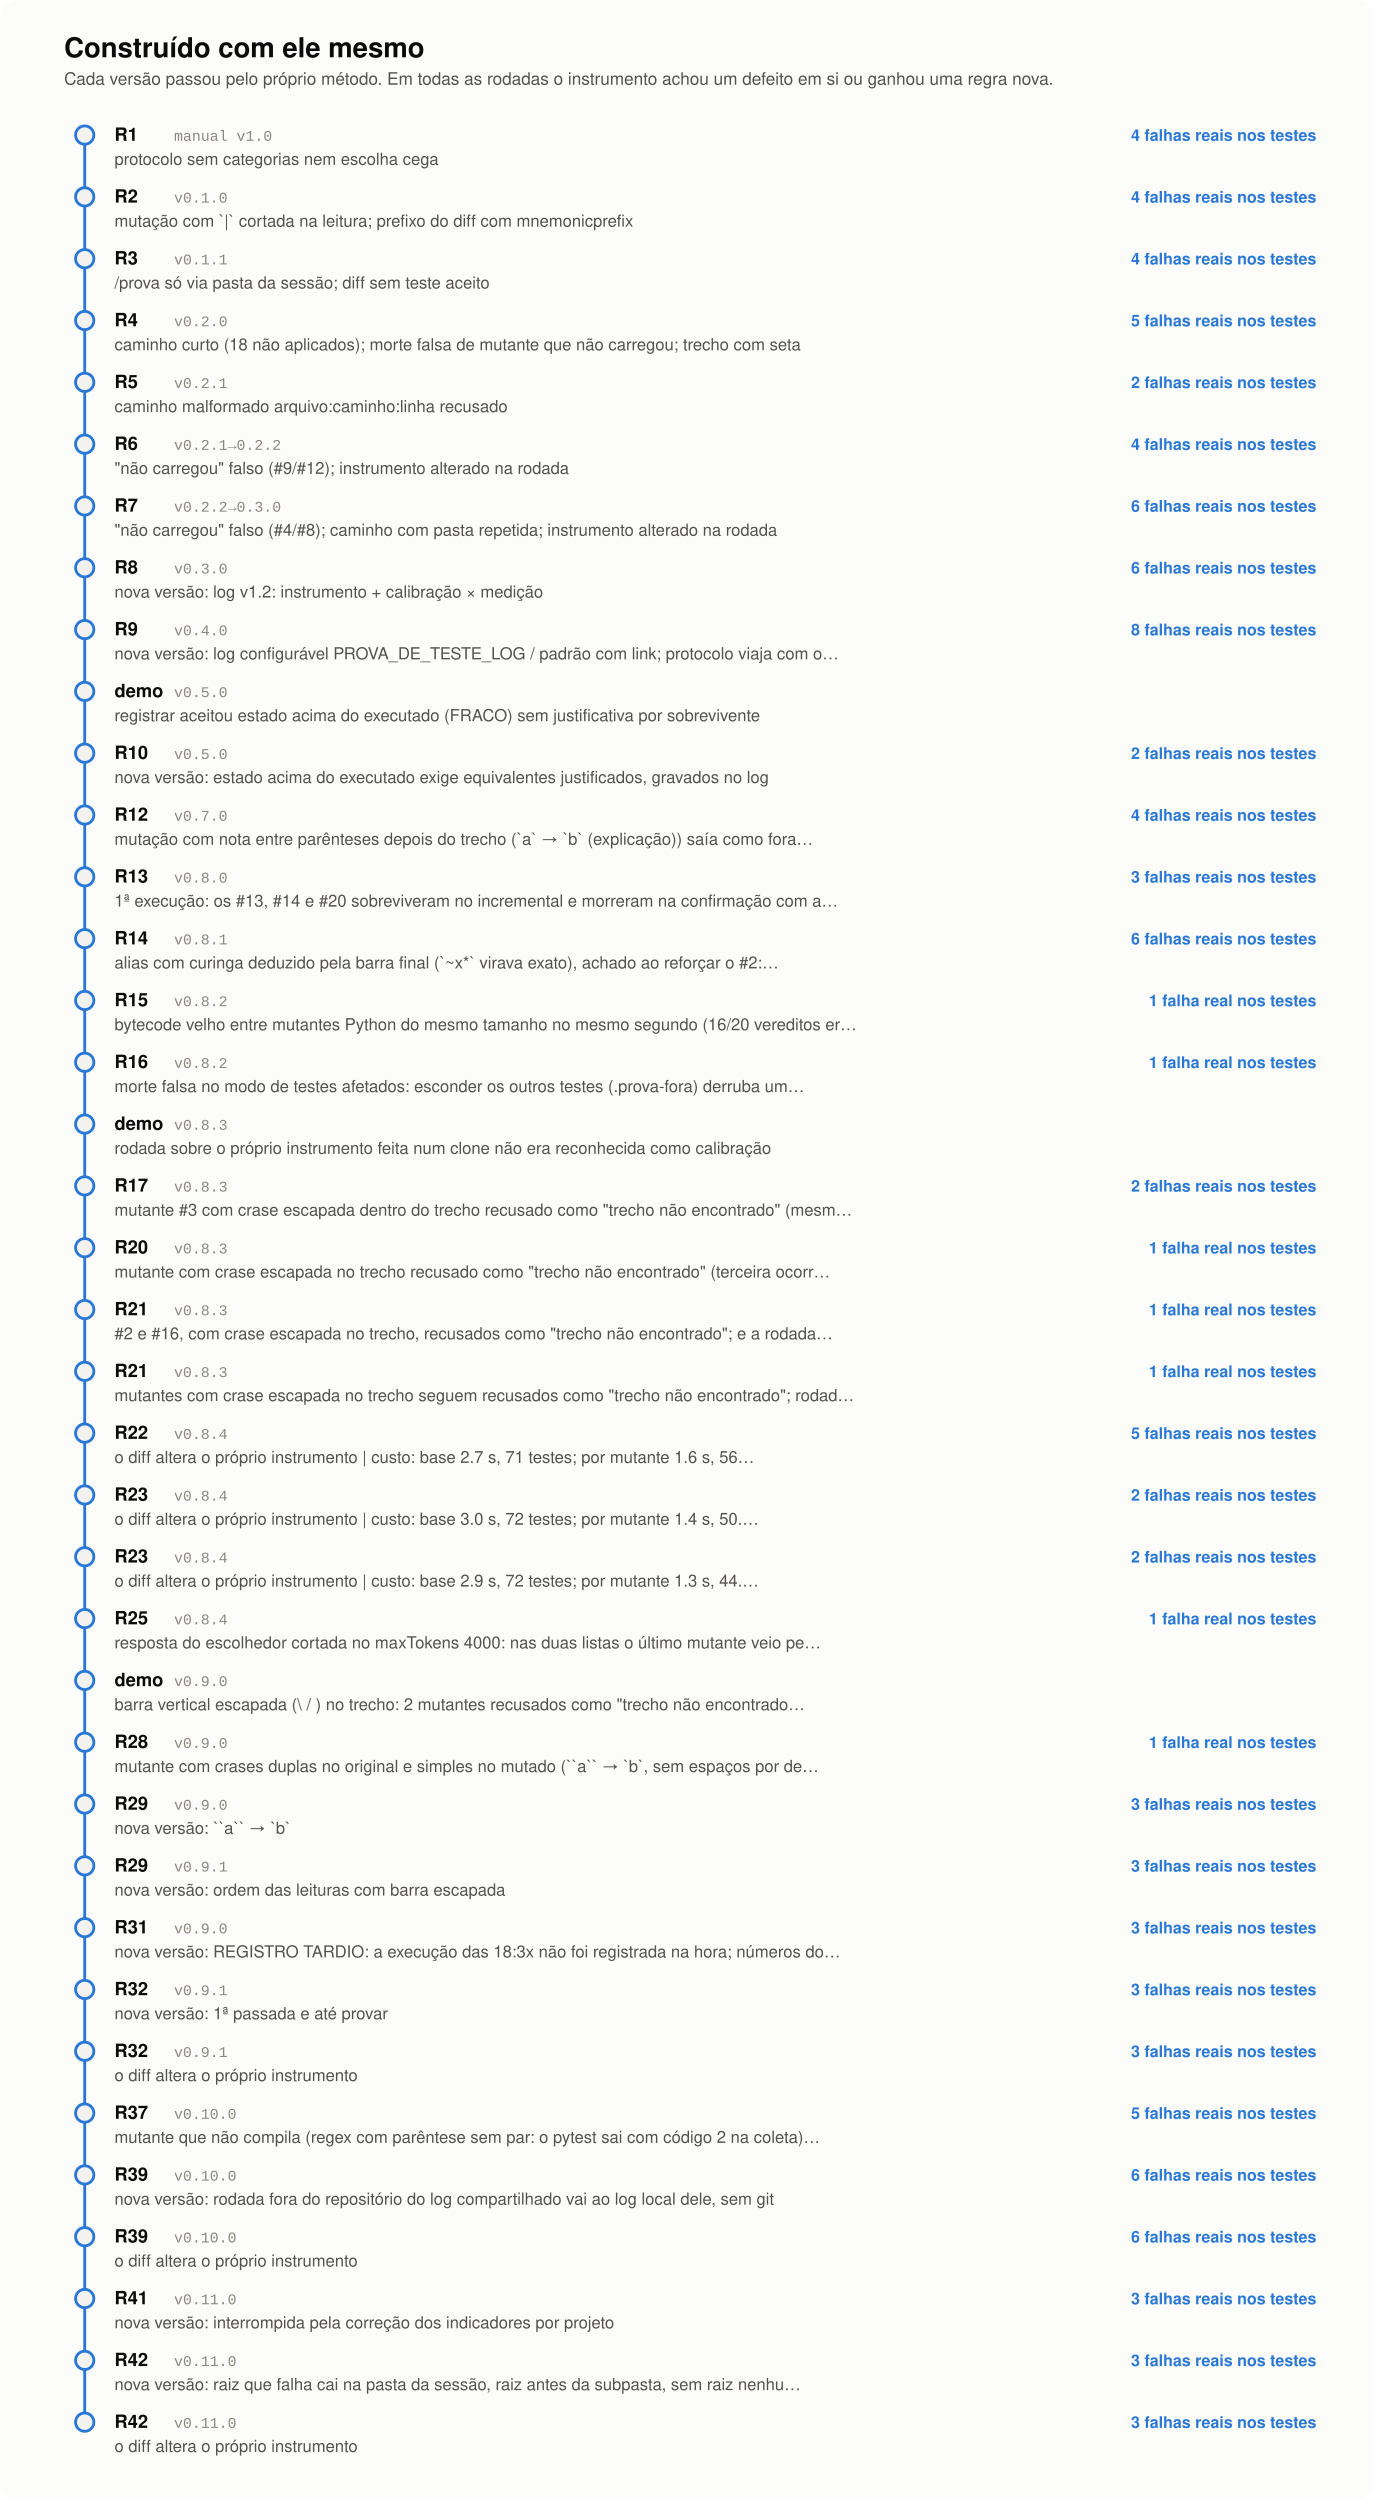
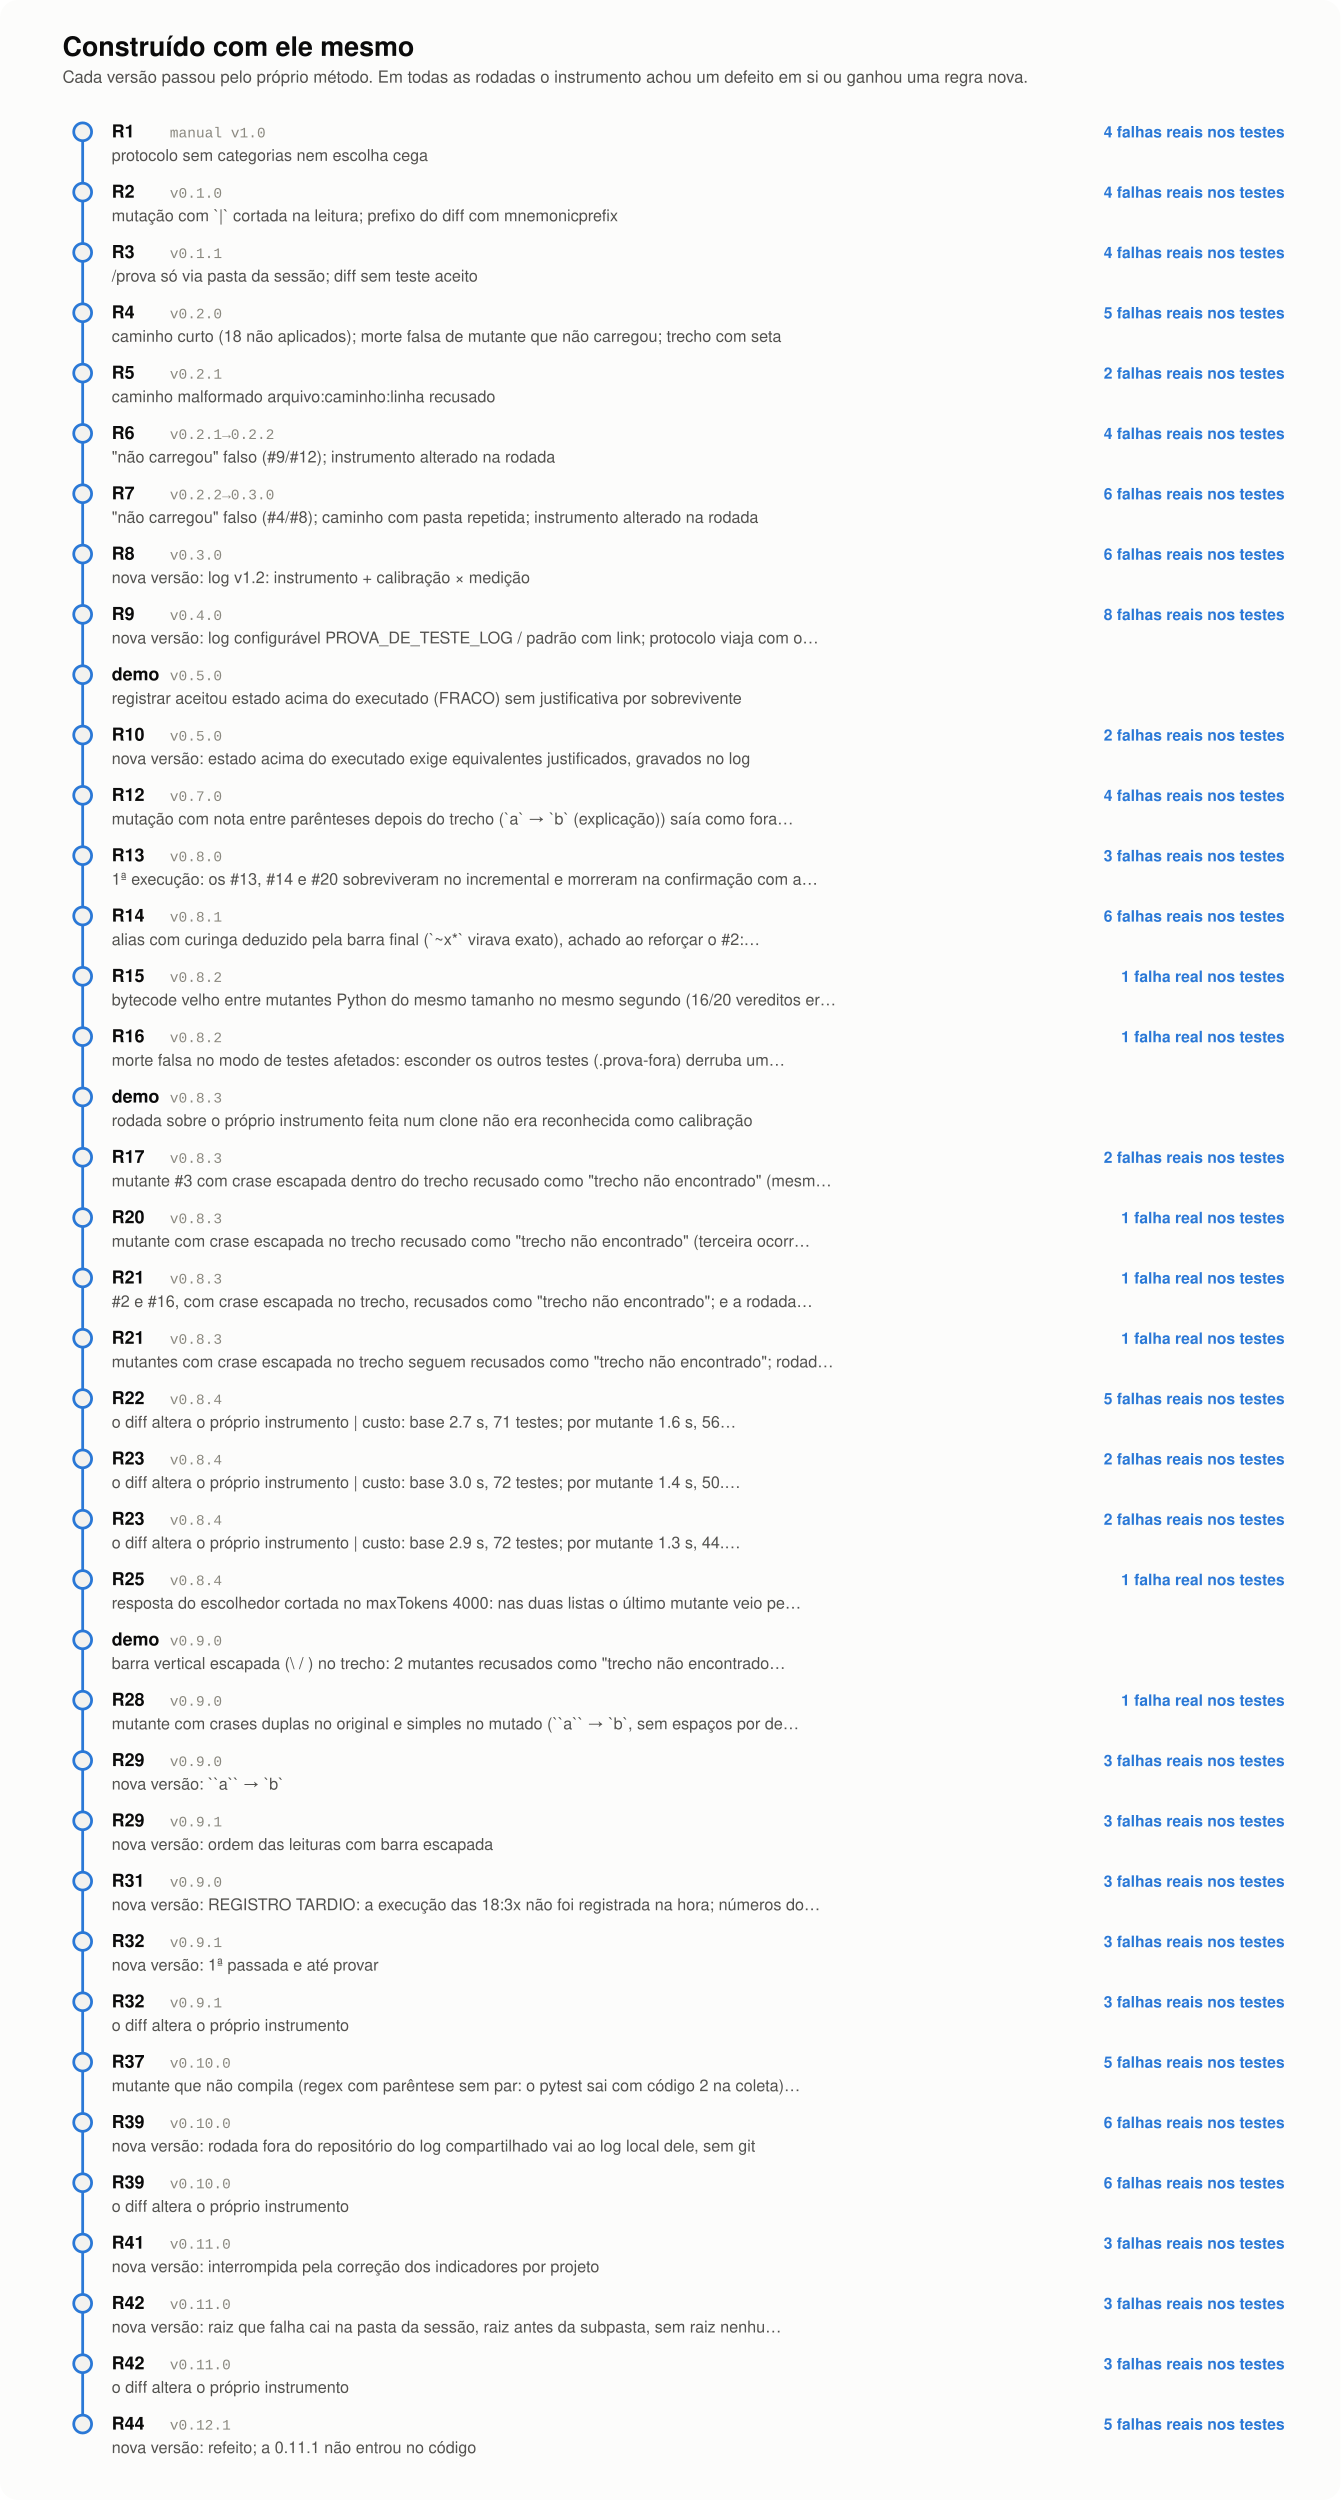
- <svg xmlns="http://www.w3.org/2000/svg" viewBox="0 0 1200 2184" width="1200" height="2184" role="img" aria-label="Linha do tempo das rodadas de calibração do instrumento" font-family="ui-sans-serif, -apple-system, 'Segoe UI', Helvetica, Arial, sans-serif">
+ <svg xmlns="http://www.w3.org/2000/svg" viewBox="0 0 1200 2238" width="1200" height="2238" role="img" aria-label="Linha do tempo das rodadas de calibração do instrumento" font-family="ui-sans-serif, -apple-system, 'Segoe UI', Helvetica, Arial, sans-serif">
  <style>
  .sup { fill: #fcfcfb; } .sup2 { fill: #f3f2ef; } .borda { stroke: #dedcd5; }
  .t1 { fill: #0b0b0b; } .t2 { fill: #52514e; } .t3 { fill: #8a887f; }
  .ac { fill: #2a78d6; } .acs { stroke: #2a78d6; } .acf { fill: #e8f1fb; }
  .ok { fill: #0f7a3d; } .okf { fill: #e3f3e8; }
  @media (prefers-color-scheme: dark) {
    .sup { fill: #1a1a19; } .sup2 { fill: #232322; } .borda { stroke: #3a3936; }
    .t1 { fill: #f0efec; } .t2 { fill: #c3c2b7; } .t3 { fill: #8f8d84; }
    .ac { fill: #3987e5; } .acs { stroke: #3987e5; } .acf { fill: #1d2c40; }
    .ok { fill: #4cc27a; } .okf { fill: #16301f; }
  }
  @media (prefers-reduced-motion: reduce) { * { animation: none !important; } }
</style>
-   <rect width="1200" height="2184" rx="16" class="sup" />
+   <rect width="1200" height="2238" rx="16" class="sup" />
  <text x="56" y="50" font-size="24" font-weight="800" class="t1">Construído com ele mesmo</text>
  <text x="56" y="74" font-size="15" class="t2">Cada versão passou pelo próprio método. Em todas as rodadas o instrumento achou um defeito em si ou ganhou uma regra nova.</text>
  <line x1="74" y1="126" x2="74" y2="164" class="acs" stroke-width="2.5" />
  <circle cx="74" cy="118" r="8" class="sup2 acs" stroke-width="2.5" />
  <text x="100" y="123" font-size="16" font-weight="700" class="t1">R1</text>
  <text x="152" y="123" font-size="13" class="t3" font-family="ui-monospace, 'SF Mono', Menlo, Consolas, 'Liberation Mono', monospace">manual v1.0</text>
  <text x="100" y="144" font-size="14.5" class="t2">protocolo sem categorias nem escolha cega</text>
  <text x="1150" y="123" font-size="14" class="ac" text-anchor="end" font-weight="700">4 falhas reais nos testes</text>
  <line x1="74" y1="180" x2="74" y2="218" class="acs" stroke-width="2.5" />
  <circle cx="74" cy="172" r="8" class="sup2 acs" stroke-width="2.5" />
  <text x="100" y="177" font-size="16" font-weight="700" class="t1">R2</text>
  <text x="152" y="177" font-size="13" class="t3" font-family="ui-monospace, 'SF Mono', Menlo, Consolas, 'Liberation Mono', monospace">v0.1.0</text>
  <text x="100" y="198" font-size="14.5" class="t2">mutação com `|` cortada na leitura; prefixo do diff com mnemonicprefix</text>
  <text x="1150" y="177" font-size="14" class="ac" text-anchor="end" font-weight="700">4 falhas reais nos testes</text>
  <line x1="74" y1="234" x2="74" y2="272" class="acs" stroke-width="2.5" />
  <circle cx="74" cy="226" r="8" class="sup2 acs" stroke-width="2.5" />
  <text x="100" y="231" font-size="16" font-weight="700" class="t1">R3</text>
  <text x="152" y="231" font-size="13" class="t3" font-family="ui-monospace, 'SF Mono', Menlo, Consolas, 'Liberation Mono', monospace">v0.1.1</text>
  <text x="100" y="252" font-size="14.5" class="t2">/prova só via pasta da sessão; diff sem teste aceito</text>
  <text x="1150" y="231" font-size="14" class="ac" text-anchor="end" font-weight="700">4 falhas reais nos testes</text>
  <line x1="74" y1="288" x2="74" y2="326" class="acs" stroke-width="2.5" />
  <circle cx="74" cy="280" r="8" class="sup2 acs" stroke-width="2.5" />
  <text x="100" y="285" font-size="16" font-weight="700" class="t1">R4</text>
  <text x="152" y="285" font-size="13" class="t3" font-family="ui-monospace, 'SF Mono', Menlo, Consolas, 'Liberation Mono', monospace">v0.2.0</text>
  <text x="100" y="306" font-size="14.5" class="t2">caminho curto (18 não aplicados); morte falsa de mutante que não carregou; trecho com seta</text>
  <text x="1150" y="285" font-size="14" class="ac" text-anchor="end" font-weight="700">5 falhas reais nos testes</text>
  <line x1="74" y1="342" x2="74" y2="380" class="acs" stroke-width="2.5" />
  <circle cx="74" cy="334" r="8" class="sup2 acs" stroke-width="2.5" />
  <text x="100" y="339" font-size="16" font-weight="700" class="t1">R5</text>
  <text x="152" y="339" font-size="13" class="t3" font-family="ui-monospace, 'SF Mono', Menlo, Consolas, 'Liberation Mono', monospace">v0.2.1</text>
  <text x="100" y="360" font-size="14.5" class="t2">caminho malformado arquivo:caminho:linha recusado</text>
  <text x="1150" y="339" font-size="14" class="ac" text-anchor="end" font-weight="700">2 falhas reais nos testes</text>
  <line x1="74" y1="396" x2="74" y2="434" class="acs" stroke-width="2.5" />
  <circle cx="74" cy="388" r="8" class="sup2 acs" stroke-width="2.5" />
  <text x="100" y="393" font-size="16" font-weight="700" class="t1">R6</text>
  <text x="152" y="393" font-size="13" class="t3" font-family="ui-monospace, 'SF Mono', Menlo, Consolas, 'Liberation Mono', monospace">v0.2.1→0.2.2</text>
  <text x="100" y="414" font-size="14.5" class="t2">"não carregou" falso (#9/#12); instrumento alterado na rodada</text>
  <text x="1150" y="393" font-size="14" class="ac" text-anchor="end" font-weight="700">4 falhas reais nos testes</text>
  <line x1="74" y1="450" x2="74" y2="488" class="acs" stroke-width="2.5" />
  <circle cx="74" cy="442" r="8" class="sup2 acs" stroke-width="2.5" />
  <text x="100" y="447" font-size="16" font-weight="700" class="t1">R7</text>
  <text x="152" y="447" font-size="13" class="t3" font-family="ui-monospace, 'SF Mono', Menlo, Consolas, 'Liberation Mono', monospace">v0.2.2→0.3.0</text>
  <text x="100" y="468" font-size="14.5" class="t2">"não carregou" falso (#4/#8); caminho com pasta repetida; instrumento alterado na rodada</text>
  <text x="1150" y="447" font-size="14" class="ac" text-anchor="end" font-weight="700">6 falhas reais nos testes</text>
  <line x1="74" y1="504" x2="74" y2="542" class="acs" stroke-width="2.5" />
  <circle cx="74" cy="496" r="8" class="sup2 acs" stroke-width="2.5" />
  <text x="100" y="501" font-size="16" font-weight="700" class="t1">R8</text>
  <text x="152" y="501" font-size="13" class="t3" font-family="ui-monospace, 'SF Mono', Menlo, Consolas, 'Liberation Mono', monospace">v0.3.0</text>
  <text x="100" y="522" font-size="14.5" class="t2">nova versão: log v1.2: instrumento + calibração × medição</text>
  <text x="1150" y="501" font-size="14" class="ac" text-anchor="end" font-weight="700">6 falhas reais nos testes</text>
  <line x1="74" y1="558" x2="74" y2="596" class="acs" stroke-width="2.5" />
  <circle cx="74" cy="550" r="8" class="sup2 acs" stroke-width="2.5" />
  <text x="100" y="555" font-size="16" font-weight="700" class="t1">R9</text>
  <text x="152" y="555" font-size="13" class="t3" font-family="ui-monospace, 'SF Mono', Menlo, Consolas, 'Liberation Mono', monospace">v0.4.0</text>
  <text x="100" y="576" font-size="14.5" class="t2">nova versão: log configurável PROVA_DE_TESTE_LOG / padrão com link; protocolo viaja com o…</text>
  <text x="1150" y="555" font-size="14" class="ac" text-anchor="end" font-weight="700">8 falhas reais nos testes</text>
  <line x1="74" y1="612" x2="74" y2="650" class="acs" stroke-width="2.5" />
  <circle cx="74" cy="604" r="8" class="sup2 acs" stroke-width="2.5" />
  <text x="100" y="609" font-size="16" font-weight="700" class="t1">demo</text>
  <text x="152" y="609" font-size="13" class="t3" font-family="ui-monospace, 'SF Mono', Menlo, Consolas, 'Liberation Mono', monospace">v0.5.0</text>
  <text x="100" y="630" font-size="14.5" class="t2">registrar aceitou estado acima do executado (FRACO) sem justificativa por sobrevivente</text>
  <line x1="74" y1="666" x2="74" y2="704" class="acs" stroke-width="2.5" />
  <circle cx="74" cy="658" r="8" class="sup2 acs" stroke-width="2.5" />
  <text x="100" y="663" font-size="16" font-weight="700" class="t1">R10</text>
  <text x="152" y="663" font-size="13" class="t3" font-family="ui-monospace, 'SF Mono', Menlo, Consolas, 'Liberation Mono', monospace">v0.5.0</text>
  <text x="100" y="684" font-size="14.5" class="t2">nova versão: estado acima do executado exige equivalentes justificados, gravados no log</text>
  <text x="1150" y="663" font-size="14" class="ac" text-anchor="end" font-weight="700">2 falhas reais nos testes</text>
  <line x1="74" y1="720" x2="74" y2="758" class="acs" stroke-width="2.5" />
  <circle cx="74" cy="712" r="8" class="sup2 acs" stroke-width="2.5" />
  <text x="100" y="717" font-size="16" font-weight="700" class="t1">R12</text>
  <text x="152" y="717" font-size="13" class="t3" font-family="ui-monospace, 'SF Mono', Menlo, Consolas, 'Liberation Mono', monospace">v0.7.0</text>
  <text x="100" y="738" font-size="14.5" class="t2">mutação com nota entre parênteses depois do trecho (`a` → `b` (explicação)) saía como fora…</text>
  <text x="1150" y="717" font-size="14" class="ac" text-anchor="end" font-weight="700">4 falhas reais nos testes</text>
  <line x1="74" y1="774" x2="74" y2="812" class="acs" stroke-width="2.5" />
  <circle cx="74" cy="766" r="8" class="sup2 acs" stroke-width="2.5" />
  <text x="100" y="771" font-size="16" font-weight="700" class="t1">R13</text>
  <text x="152" y="771" font-size="13" class="t3" font-family="ui-monospace, 'SF Mono', Menlo, Consolas, 'Liberation Mono', monospace">v0.8.0</text>
  <text x="100" y="792" font-size="14.5" class="t2">1ª execução: os #13, #14 e #20 sobreviveram no incremental e morreram na confirmação com a…</text>
  <text x="1150" y="771" font-size="14" class="ac" text-anchor="end" font-weight="700">3 falhas reais nos testes</text>
  <line x1="74" y1="828" x2="74" y2="866" class="acs" stroke-width="2.5" />
  <circle cx="74" cy="820" r="8" class="sup2 acs" stroke-width="2.5" />
  <text x="100" y="825" font-size="16" font-weight="700" class="t1">R14</text>
  <text x="152" y="825" font-size="13" class="t3" font-family="ui-monospace, 'SF Mono', Menlo, Consolas, 'Liberation Mono', monospace">v0.8.1</text>
  <text x="100" y="846" font-size="14.5" class="t2">alias com curinga deduzido pela barra final (`~x*` virava exato), achado ao reforçar o #2:…</text>
  <text x="1150" y="825" font-size="14" class="ac" text-anchor="end" font-weight="700">6 falhas reais nos testes</text>
  <line x1="74" y1="882" x2="74" y2="920" class="acs" stroke-width="2.5" />
  <circle cx="74" cy="874" r="8" class="sup2 acs" stroke-width="2.5" />
  <text x="100" y="879" font-size="16" font-weight="700" class="t1">R15</text>
  <text x="152" y="879" font-size="13" class="t3" font-family="ui-monospace, 'SF Mono', Menlo, Consolas, 'Liberation Mono', monospace">v0.8.2</text>
  <text x="100" y="900" font-size="14.5" class="t2">bytecode velho entre mutantes Python do mesmo tamanho no mesmo segundo (16/20 vereditos er…</text>
  <text x="1150" y="879" font-size="14" class="ac" text-anchor="end" font-weight="700">1 falha real nos testes</text>
  <line x1="74" y1="936" x2="74" y2="974" class="acs" stroke-width="2.5" />
  <circle cx="74" cy="928" r="8" class="sup2 acs" stroke-width="2.5" />
  <text x="100" y="933" font-size="16" font-weight="700" class="t1">R16</text>
  <text x="152" y="933" font-size="13" class="t3" font-family="ui-monospace, 'SF Mono', Menlo, Consolas, 'Liberation Mono', monospace">v0.8.2</text>
  <text x="100" y="954" font-size="14.5" class="t2">morte falsa no modo de testes afetados: esconder os outros testes (.prova-fora) derruba um…</text>
  <text x="1150" y="933" font-size="14" class="ac" text-anchor="end" font-weight="700">1 falha real nos testes</text>
  <line x1="74" y1="990" x2="74" y2="1028" class="acs" stroke-width="2.5" />
  <circle cx="74" cy="982" r="8" class="sup2 acs" stroke-width="2.5" />
  <text x="100" y="987" font-size="16" font-weight="700" class="t1">demo</text>
  <text x="152" y="987" font-size="13" class="t3" font-family="ui-monospace, 'SF Mono', Menlo, Consolas, 'Liberation Mono', monospace">v0.8.3</text>
  <text x="100" y="1008" font-size="14.5" class="t2">rodada sobre o próprio instrumento feita num clone não era reconhecida como calibração</text>
  <line x1="74" y1="1044" x2="74" y2="1082" class="acs" stroke-width="2.5" />
  <circle cx="74" cy="1036" r="8" class="sup2 acs" stroke-width="2.5" />
  <text x="100" y="1041" font-size="16" font-weight="700" class="t1">R17</text>
  <text x="152" y="1041" font-size="13" class="t3" font-family="ui-monospace, 'SF Mono', Menlo, Consolas, 'Liberation Mono', monospace">v0.8.3</text>
  <text x="100" y="1062" font-size="14.5" class="t2">mutante #3 com crase escapada dentro do trecho recusado como "trecho não encontrado" (mesm…</text>
  <text x="1150" y="1041" font-size="14" class="ac" text-anchor="end" font-weight="700">2 falhas reais nos testes</text>
  <line x1="74" y1="1098" x2="74" y2="1136" class="acs" stroke-width="2.5" />
  <circle cx="74" cy="1090" r="8" class="sup2 acs" stroke-width="2.5" />
  <text x="100" y="1095" font-size="16" font-weight="700" class="t1">R20</text>
  <text x="152" y="1095" font-size="13" class="t3" font-family="ui-monospace, 'SF Mono', Menlo, Consolas, 'Liberation Mono', monospace">v0.8.3</text>
  <text x="100" y="1116" font-size="14.5" class="t2">mutante com crase escapada no trecho recusado como "trecho não encontrado" (terceira ocorr…</text>
  <text x="1150" y="1095" font-size="14" class="ac" text-anchor="end" font-weight="700">1 falha real nos testes</text>
  <line x1="74" y1="1152" x2="74" y2="1190" class="acs" stroke-width="2.5" />
  <circle cx="74" cy="1144" r="8" class="sup2 acs" stroke-width="2.5" />
  <text x="100" y="1149" font-size="16" font-weight="700" class="t1">R21</text>
  <text x="152" y="1149" font-size="13" class="t3" font-family="ui-monospace, 'SF Mono', Menlo, Consolas, 'Liberation Mono', monospace">v0.8.3</text>
  <text x="100" y="1170" font-size="14.5" class="t2">#2 e #16, com crase escapada no trecho, recusados como "trecho não encontrado"; e a rodada…</text>
  <text x="1150" y="1149" font-size="14" class="ac" text-anchor="end" font-weight="700">1 falha real nos testes</text>
  <line x1="74" y1="1206" x2="74" y2="1244" class="acs" stroke-width="2.5" />
  <circle cx="74" cy="1198" r="8" class="sup2 acs" stroke-width="2.5" />
  <text x="100" y="1203" font-size="16" font-weight="700" class="t1">R21</text>
  <text x="152" y="1203" font-size="13" class="t3" font-family="ui-monospace, 'SF Mono', Menlo, Consolas, 'Liberation Mono', monospace">v0.8.3</text>
  <text x="100" y="1224" font-size="14.5" class="t2">mutantes com crase escapada no trecho seguem recusados como "trecho não encontrado"; rodad…</text>
  <text x="1150" y="1203" font-size="14" class="ac" text-anchor="end" font-weight="700">1 falha real nos testes</text>
  <line x1="74" y1="1260" x2="74" y2="1298" class="acs" stroke-width="2.5" />
  <circle cx="74" cy="1252" r="8" class="sup2 acs" stroke-width="2.5" />
  <text x="100" y="1257" font-size="16" font-weight="700" class="t1">R22</text>
  <text x="152" y="1257" font-size="13" class="t3" font-family="ui-monospace, 'SF Mono', Menlo, Consolas, 'Liberation Mono', monospace">v0.8.4</text>
  <text x="100" y="1278" font-size="14.5" class="t2">o diff altera o próprio instrumento | custo: base 2.7 s, 71 testes; por mutante 1.6 s, 56…</text>
  <text x="1150" y="1257" font-size="14" class="ac" text-anchor="end" font-weight="700">5 falhas reais nos testes</text>
  <line x1="74" y1="1314" x2="74" y2="1352" class="acs" stroke-width="2.5" />
  <circle cx="74" cy="1306" r="8" class="sup2 acs" stroke-width="2.5" />
  <text x="100" y="1311" font-size="16" font-weight="700" class="t1">R23</text>
  <text x="152" y="1311" font-size="13" class="t3" font-family="ui-monospace, 'SF Mono', Menlo, Consolas, 'Liberation Mono', monospace">v0.8.4</text>
  <text x="100" y="1332" font-size="14.5" class="t2">o diff altera o próprio instrumento | custo: base 3.0 s, 72 testes; por mutante 1.4 s, 50.…</text>
  <text x="1150" y="1311" font-size="14" class="ac" text-anchor="end" font-weight="700">2 falhas reais nos testes</text>
  <line x1="74" y1="1368" x2="74" y2="1406" class="acs" stroke-width="2.5" />
  <circle cx="74" cy="1360" r="8" class="sup2 acs" stroke-width="2.5" />
  <text x="100" y="1365" font-size="16" font-weight="700" class="t1">R23</text>
  <text x="152" y="1365" font-size="13" class="t3" font-family="ui-monospace, 'SF Mono', Menlo, Consolas, 'Liberation Mono', monospace">v0.8.4</text>
  <text x="100" y="1386" font-size="14.5" class="t2">o diff altera o próprio instrumento | custo: base 2.9 s, 72 testes; por mutante 1.3 s, 44.…</text>
  <text x="1150" y="1365" font-size="14" class="ac" text-anchor="end" font-weight="700">2 falhas reais nos testes</text>
  <line x1="74" y1="1422" x2="74" y2="1460" class="acs" stroke-width="2.5" />
  <circle cx="74" cy="1414" r="8" class="sup2 acs" stroke-width="2.5" />
  <text x="100" y="1419" font-size="16" font-weight="700" class="t1">R25</text>
  <text x="152" y="1419" font-size="13" class="t3" font-family="ui-monospace, 'SF Mono', Menlo, Consolas, 'Liberation Mono', monospace">v0.8.4</text>
  <text x="100" y="1440" font-size="14.5" class="t2">resposta do escolhedor cortada no maxTokens 4000: nas duas listas o último mutante veio pe…</text>
  <text x="1150" y="1419" font-size="14" class="ac" text-anchor="end" font-weight="700">1 falha real nos testes</text>
  <line x1="74" y1="1476" x2="74" y2="1514" class="acs" stroke-width="2.5" />
  <circle cx="74" cy="1468" r="8" class="sup2 acs" stroke-width="2.5" />
  <text x="100" y="1473" font-size="16" font-weight="700" class="t1">demo</text>
  <text x="152" y="1473" font-size="13" class="t3" font-family="ui-monospace, 'SF Mono', Menlo, Consolas, 'Liberation Mono', monospace">v0.9.0</text>
  <text x="100" y="1494" font-size="14.5" class="t2">barra vertical escapada (\ / ) no trecho: 2 mutantes recusados como "trecho não encontrado…</text>
  <line x1="74" y1="1530" x2="74" y2="1568" class="acs" stroke-width="2.5" />
  <circle cx="74" cy="1522" r="8" class="sup2 acs" stroke-width="2.5" />
  <text x="100" y="1527" font-size="16" font-weight="700" class="t1">R28</text>
  <text x="152" y="1527" font-size="13" class="t3" font-family="ui-monospace, 'SF Mono', Menlo, Consolas, 'Liberation Mono', monospace">v0.9.0</text>
  <text x="100" y="1548" font-size="14.5" class="t2">mutante com crases duplas no original e simples no mutado (``a`` → `b`, sem espaços por de…</text>
  <text x="1150" y="1527" font-size="14" class="ac" text-anchor="end" font-weight="700">1 falha real nos testes</text>
  <line x1="74" y1="1584" x2="74" y2="1622" class="acs" stroke-width="2.5" />
  <circle cx="74" cy="1576" r="8" class="sup2 acs" stroke-width="2.5" />
  <text x="100" y="1581" font-size="16" font-weight="700" class="t1">R29</text>
  <text x="152" y="1581" font-size="13" class="t3" font-family="ui-monospace, 'SF Mono', Menlo, Consolas, 'Liberation Mono', monospace">v0.9.0</text>
  <text x="100" y="1602" font-size="14.5" class="t2">nova versão: ``a`` → `b`</text>
  <text x="1150" y="1581" font-size="14" class="ac" text-anchor="end" font-weight="700">3 falhas reais nos testes</text>
  <line x1="74" y1="1638" x2="74" y2="1676" class="acs" stroke-width="2.5" />
  <circle cx="74" cy="1630" r="8" class="sup2 acs" stroke-width="2.5" />
  <text x="100" y="1635" font-size="16" font-weight="700" class="t1">R29</text>
  <text x="152" y="1635" font-size="13" class="t3" font-family="ui-monospace, 'SF Mono', Menlo, Consolas, 'Liberation Mono', monospace">v0.9.1</text>
  <text x="100" y="1656" font-size="14.5" class="t2">nova versão: ordem das leituras com barra escapada</text>
  <text x="1150" y="1635" font-size="14" class="ac" text-anchor="end" font-weight="700">3 falhas reais nos testes</text>
  <line x1="74" y1="1692" x2="74" y2="1730" class="acs" stroke-width="2.5" />
  <circle cx="74" cy="1684" r="8" class="sup2 acs" stroke-width="2.5" />
  <text x="100" y="1689" font-size="16" font-weight="700" class="t1">R31</text>
  <text x="152" y="1689" font-size="13" class="t3" font-family="ui-monospace, 'SF Mono', Menlo, Consolas, 'Liberation Mono', monospace">v0.9.0</text>
  <text x="100" y="1710" font-size="14.5" class="t2">nova versão: REGISTRO TARDIO: a execução das 18:3x não foi registrada na hora; números do…</text>
  <text x="1150" y="1689" font-size="14" class="ac" text-anchor="end" font-weight="700">3 falhas reais nos testes</text>
  <line x1="74" y1="1746" x2="74" y2="1784" class="acs" stroke-width="2.5" />
  <circle cx="74" cy="1738" r="8" class="sup2 acs" stroke-width="2.5" />
  <text x="100" y="1743" font-size="16" font-weight="700" class="t1">R32</text>
  <text x="152" y="1743" font-size="13" class="t3" font-family="ui-monospace, 'SF Mono', Menlo, Consolas, 'Liberation Mono', monospace">v0.9.1</text>
  <text x="100" y="1764" font-size="14.5" class="t2">nova versão: 1ª passada e até provar</text>
  <text x="1150" y="1743" font-size="14" class="ac" text-anchor="end" font-weight="700">3 falhas reais nos testes</text>
  <line x1="74" y1="1800" x2="74" y2="1838" class="acs" stroke-width="2.5" />
  <circle cx="74" cy="1792" r="8" class="sup2 acs" stroke-width="2.5" />
  <text x="100" y="1797" font-size="16" font-weight="700" class="t1">R32</text>
  <text x="152" y="1797" font-size="13" class="t3" font-family="ui-monospace, 'SF Mono', Menlo, Consolas, 'Liberation Mono', monospace">v0.9.1</text>
  <text x="100" y="1818" font-size="14.5" class="t2">o diff altera o próprio instrumento</text>
  <text x="1150" y="1797" font-size="14" class="ac" text-anchor="end" font-weight="700">3 falhas reais nos testes</text>
  <line x1="74" y1="1854" x2="74" y2="1892" class="acs" stroke-width="2.5" />
  <circle cx="74" cy="1846" r="8" class="sup2 acs" stroke-width="2.5" />
  <text x="100" y="1851" font-size="16" font-weight="700" class="t1">R37</text>
  <text x="152" y="1851" font-size="13" class="t3" font-family="ui-monospace, 'SF Mono', Menlo, Consolas, 'Liberation Mono', monospace">v0.10.0</text>
  <text x="100" y="1872" font-size="14.5" class="t2">mutante que não compila (regex com parêntese sem par: o pytest sai com código 2 na coleta)…</text>
  <text x="1150" y="1851" font-size="14" class="ac" text-anchor="end" font-weight="700">5 falhas reais nos testes</text>
  <line x1="74" y1="1908" x2="74" y2="1946" class="acs" stroke-width="2.5" />
  <circle cx="74" cy="1900" r="8" class="sup2 acs" stroke-width="2.5" />
  <text x="100" y="1905" font-size="16" font-weight="700" class="t1">R39</text>
  <text x="152" y="1905" font-size="13" class="t3" font-family="ui-monospace, 'SF Mono', Menlo, Consolas, 'Liberation Mono', monospace">v0.10.0</text>
  <text x="100" y="1926" font-size="14.5" class="t2">nova versão: rodada fora do repositório do log compartilhado vai ao log local dele, sem git</text>
  <text x="1150" y="1905" font-size="14" class="ac" text-anchor="end" font-weight="700">6 falhas reais nos testes</text>
  <line x1="74" y1="1962" x2="74" y2="2000" class="acs" stroke-width="2.5" />
  <circle cx="74" cy="1954" r="8" class="sup2 acs" stroke-width="2.5" />
  <text x="100" y="1959" font-size="16" font-weight="700" class="t1">R39</text>
  <text x="152" y="1959" font-size="13" class="t3" font-family="ui-monospace, 'SF Mono', Menlo, Consolas, 'Liberation Mono', monospace">v0.10.0</text>
  <text x="100" y="1980" font-size="14.5" class="t2">o diff altera o próprio instrumento</text>
  <text x="1150" y="1959" font-size="14" class="ac" text-anchor="end" font-weight="700">6 falhas reais nos testes</text>
  <line x1="74" y1="2016" x2="74" y2="2054" class="acs" stroke-width="2.5" />
  <circle cx="74" cy="2008" r="8" class="sup2 acs" stroke-width="2.5" />
  <text x="100" y="2013" font-size="16" font-weight="700" class="t1">R41</text>
  <text x="152" y="2013" font-size="13" class="t3" font-family="ui-monospace, 'SF Mono', Menlo, Consolas, 'Liberation Mono', monospace">v0.11.0</text>
  <text x="100" y="2034" font-size="14.5" class="t2">nova versão: interrompida pela correção dos indicadores por projeto</text>
  <text x="1150" y="2013" font-size="14" class="ac" text-anchor="end" font-weight="700">3 falhas reais nos testes</text>
  <line x1="74" y1="2070" x2="74" y2="2108" class="acs" stroke-width="2.5" />
  <circle cx="74" cy="2062" r="8" class="sup2 acs" stroke-width="2.5" />
  <text x="100" y="2067" font-size="16" font-weight="700" class="t1">R42</text>
  <text x="152" y="2067" font-size="13" class="t3" font-family="ui-monospace, 'SF Mono', Menlo, Consolas, 'Liberation Mono', monospace">v0.11.0</text>
  <text x="100" y="2088" font-size="14.5" class="t2">nova versão: raiz que falha cai na pasta da sessão, raiz antes da subpasta, sem raiz nenhu…</text>
  <text x="1150" y="2067" font-size="14" class="ac" text-anchor="end" font-weight="700">3 falhas reais nos testes</text>
+   <line x1="74" y1="2124" x2="74" y2="2162" class="acs" stroke-width="2.5" />
  <circle cx="74" cy="2116" r="8" class="sup2 acs" stroke-width="2.5" />
  <text x="100" y="2121" font-size="16" font-weight="700" class="t1">R42</text>
  <text x="152" y="2121" font-size="13" class="t3" font-family="ui-monospace, 'SF Mono', Menlo, Consolas, 'Liberation Mono', monospace">v0.11.0</text>
  <text x="100" y="2142" font-size="14.5" class="t2">o diff altera o próprio instrumento</text>
  <text x="1150" y="2121" font-size="14" class="ac" text-anchor="end" font-weight="700">3 falhas reais nos testes</text>
+   <circle cx="74" cy="2170" r="8" class="sup2 acs" stroke-width="2.5" />
+   <text x="100" y="2175" font-size="16" font-weight="700" class="t1">R44</text>
+   <text x="152" y="2175" font-size="13" class="t3" font-family="ui-monospace, 'SF Mono', Menlo, Consolas, 'Liberation Mono', monospace">v0.12.1</text>
+   <text x="100" y="2196" font-size="14.5" class="t2">nova versão: refeito; a 0.11.1 não entrou no código</text>
+   <text x="1150" y="2175" font-size="14" class="ac" text-anchor="end" font-weight="700">5 falhas reais nos testes</text>
</svg>
